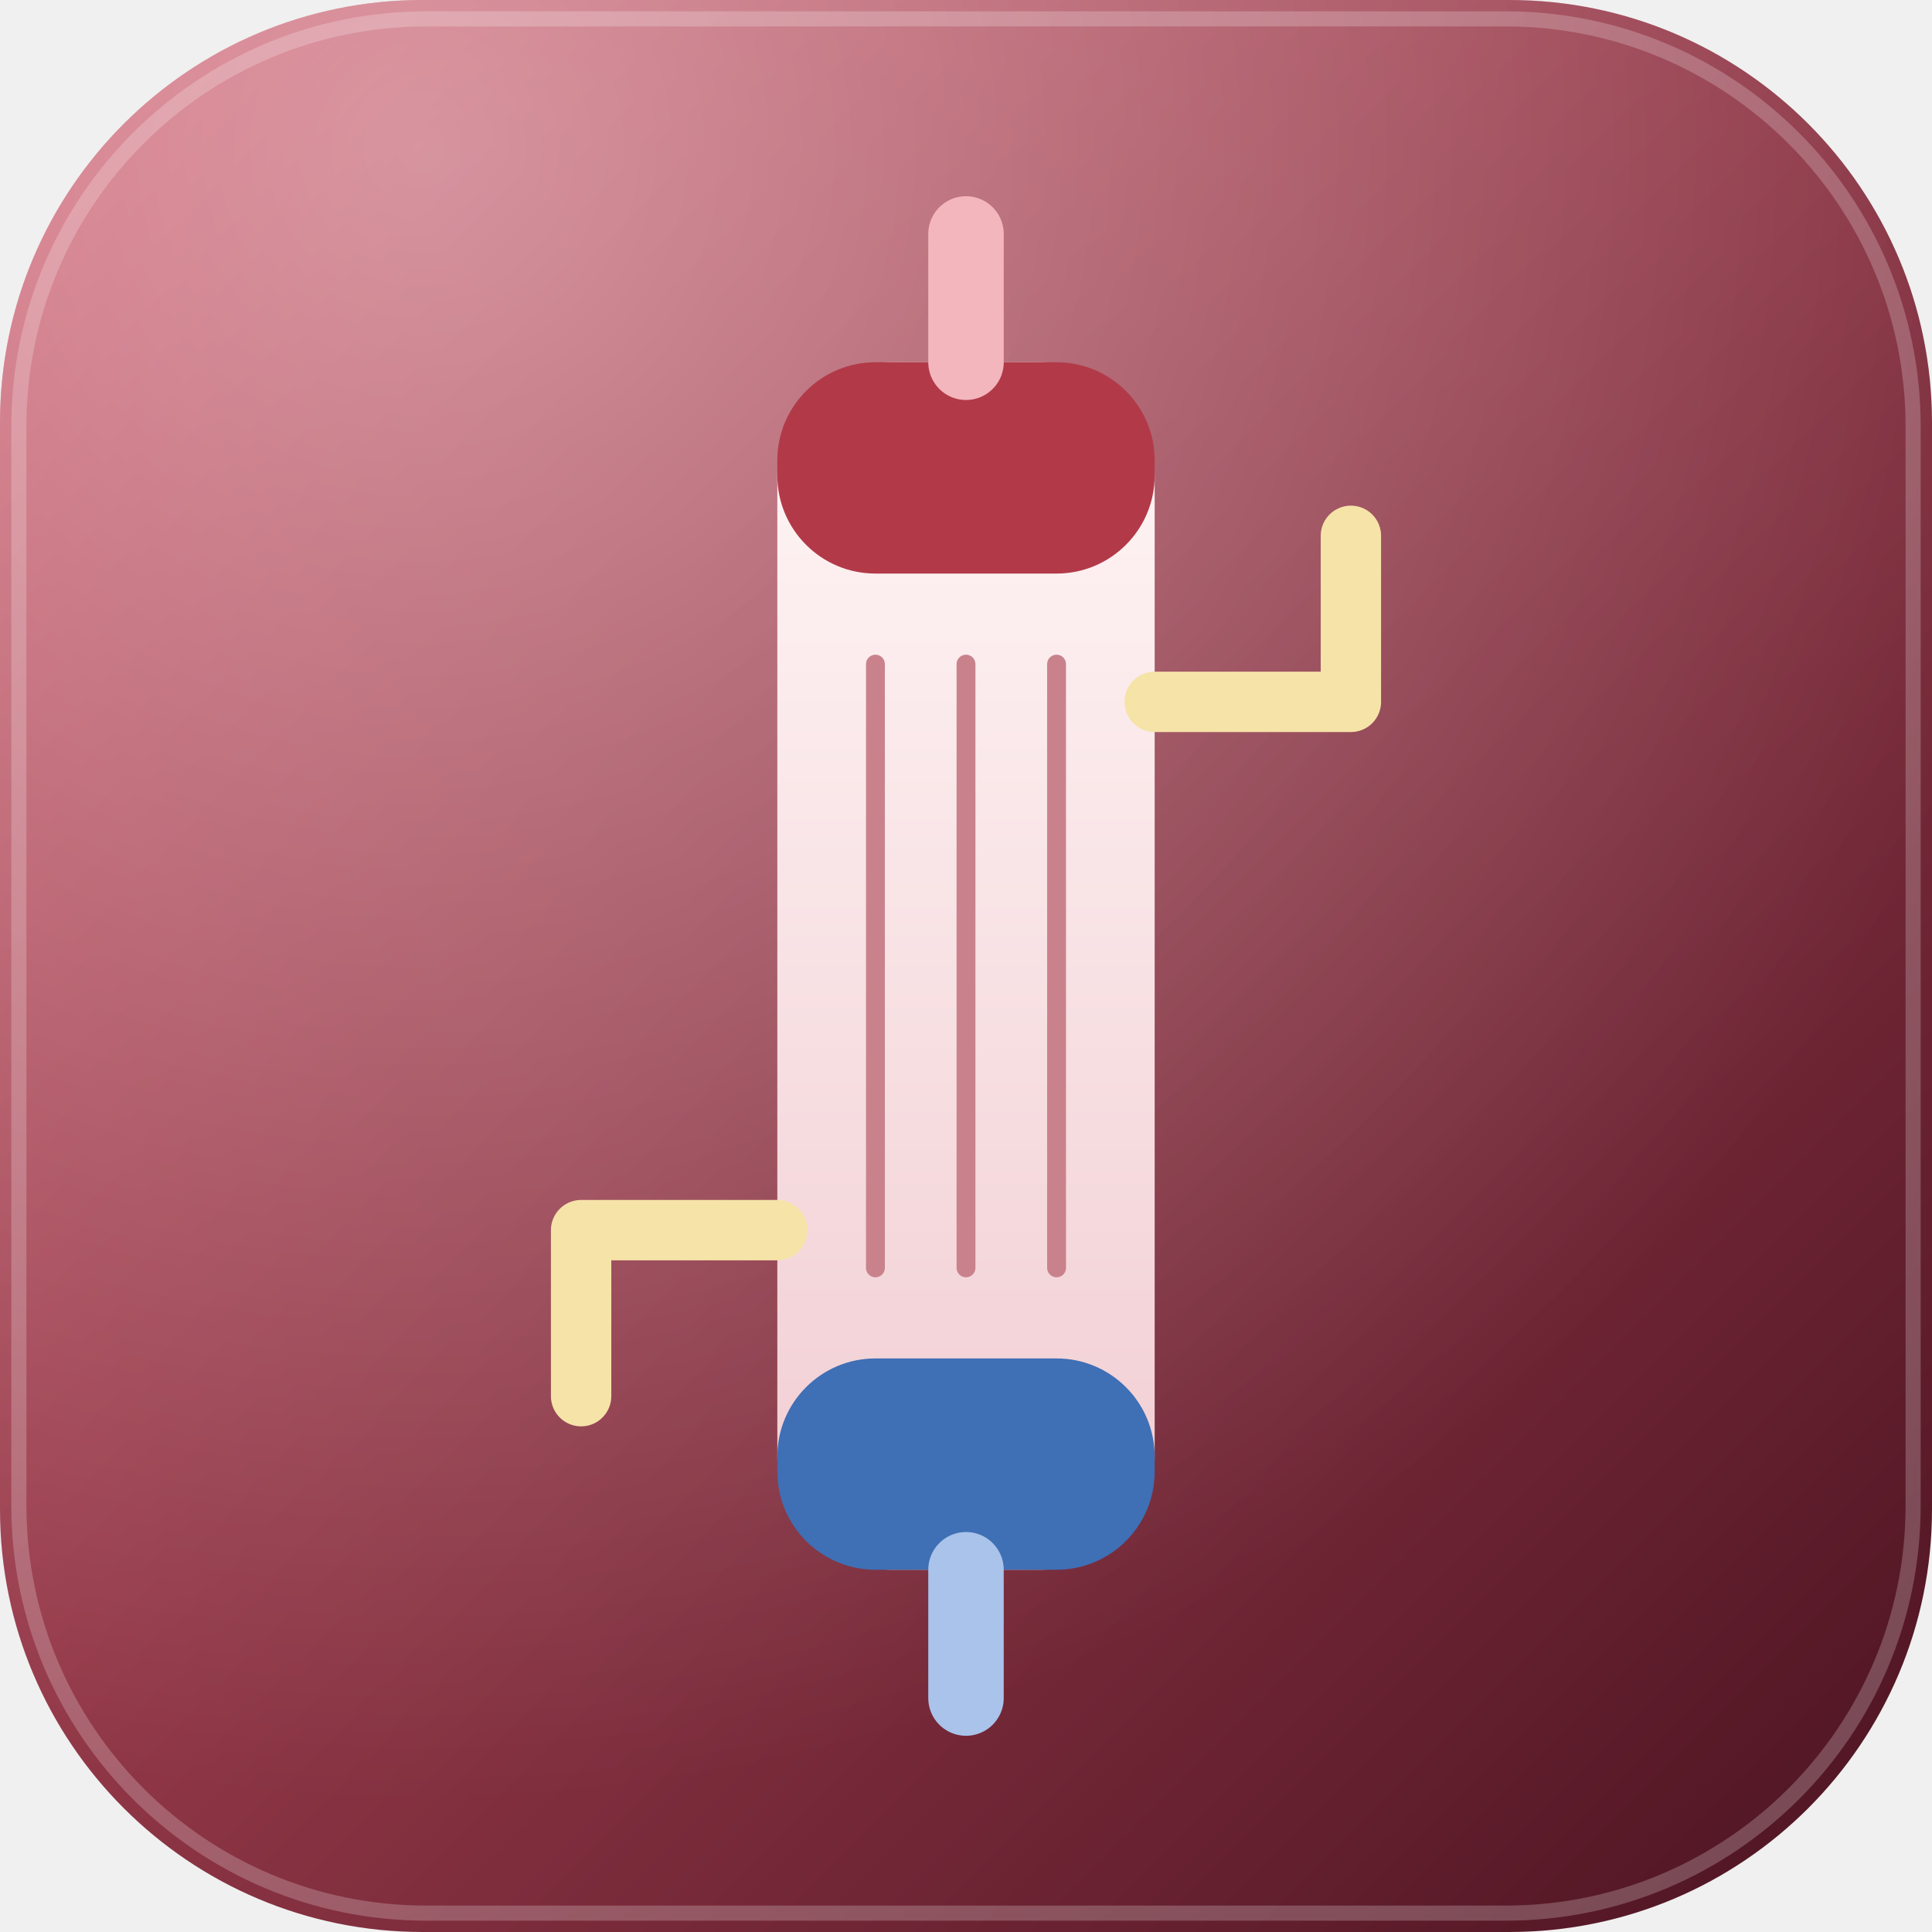
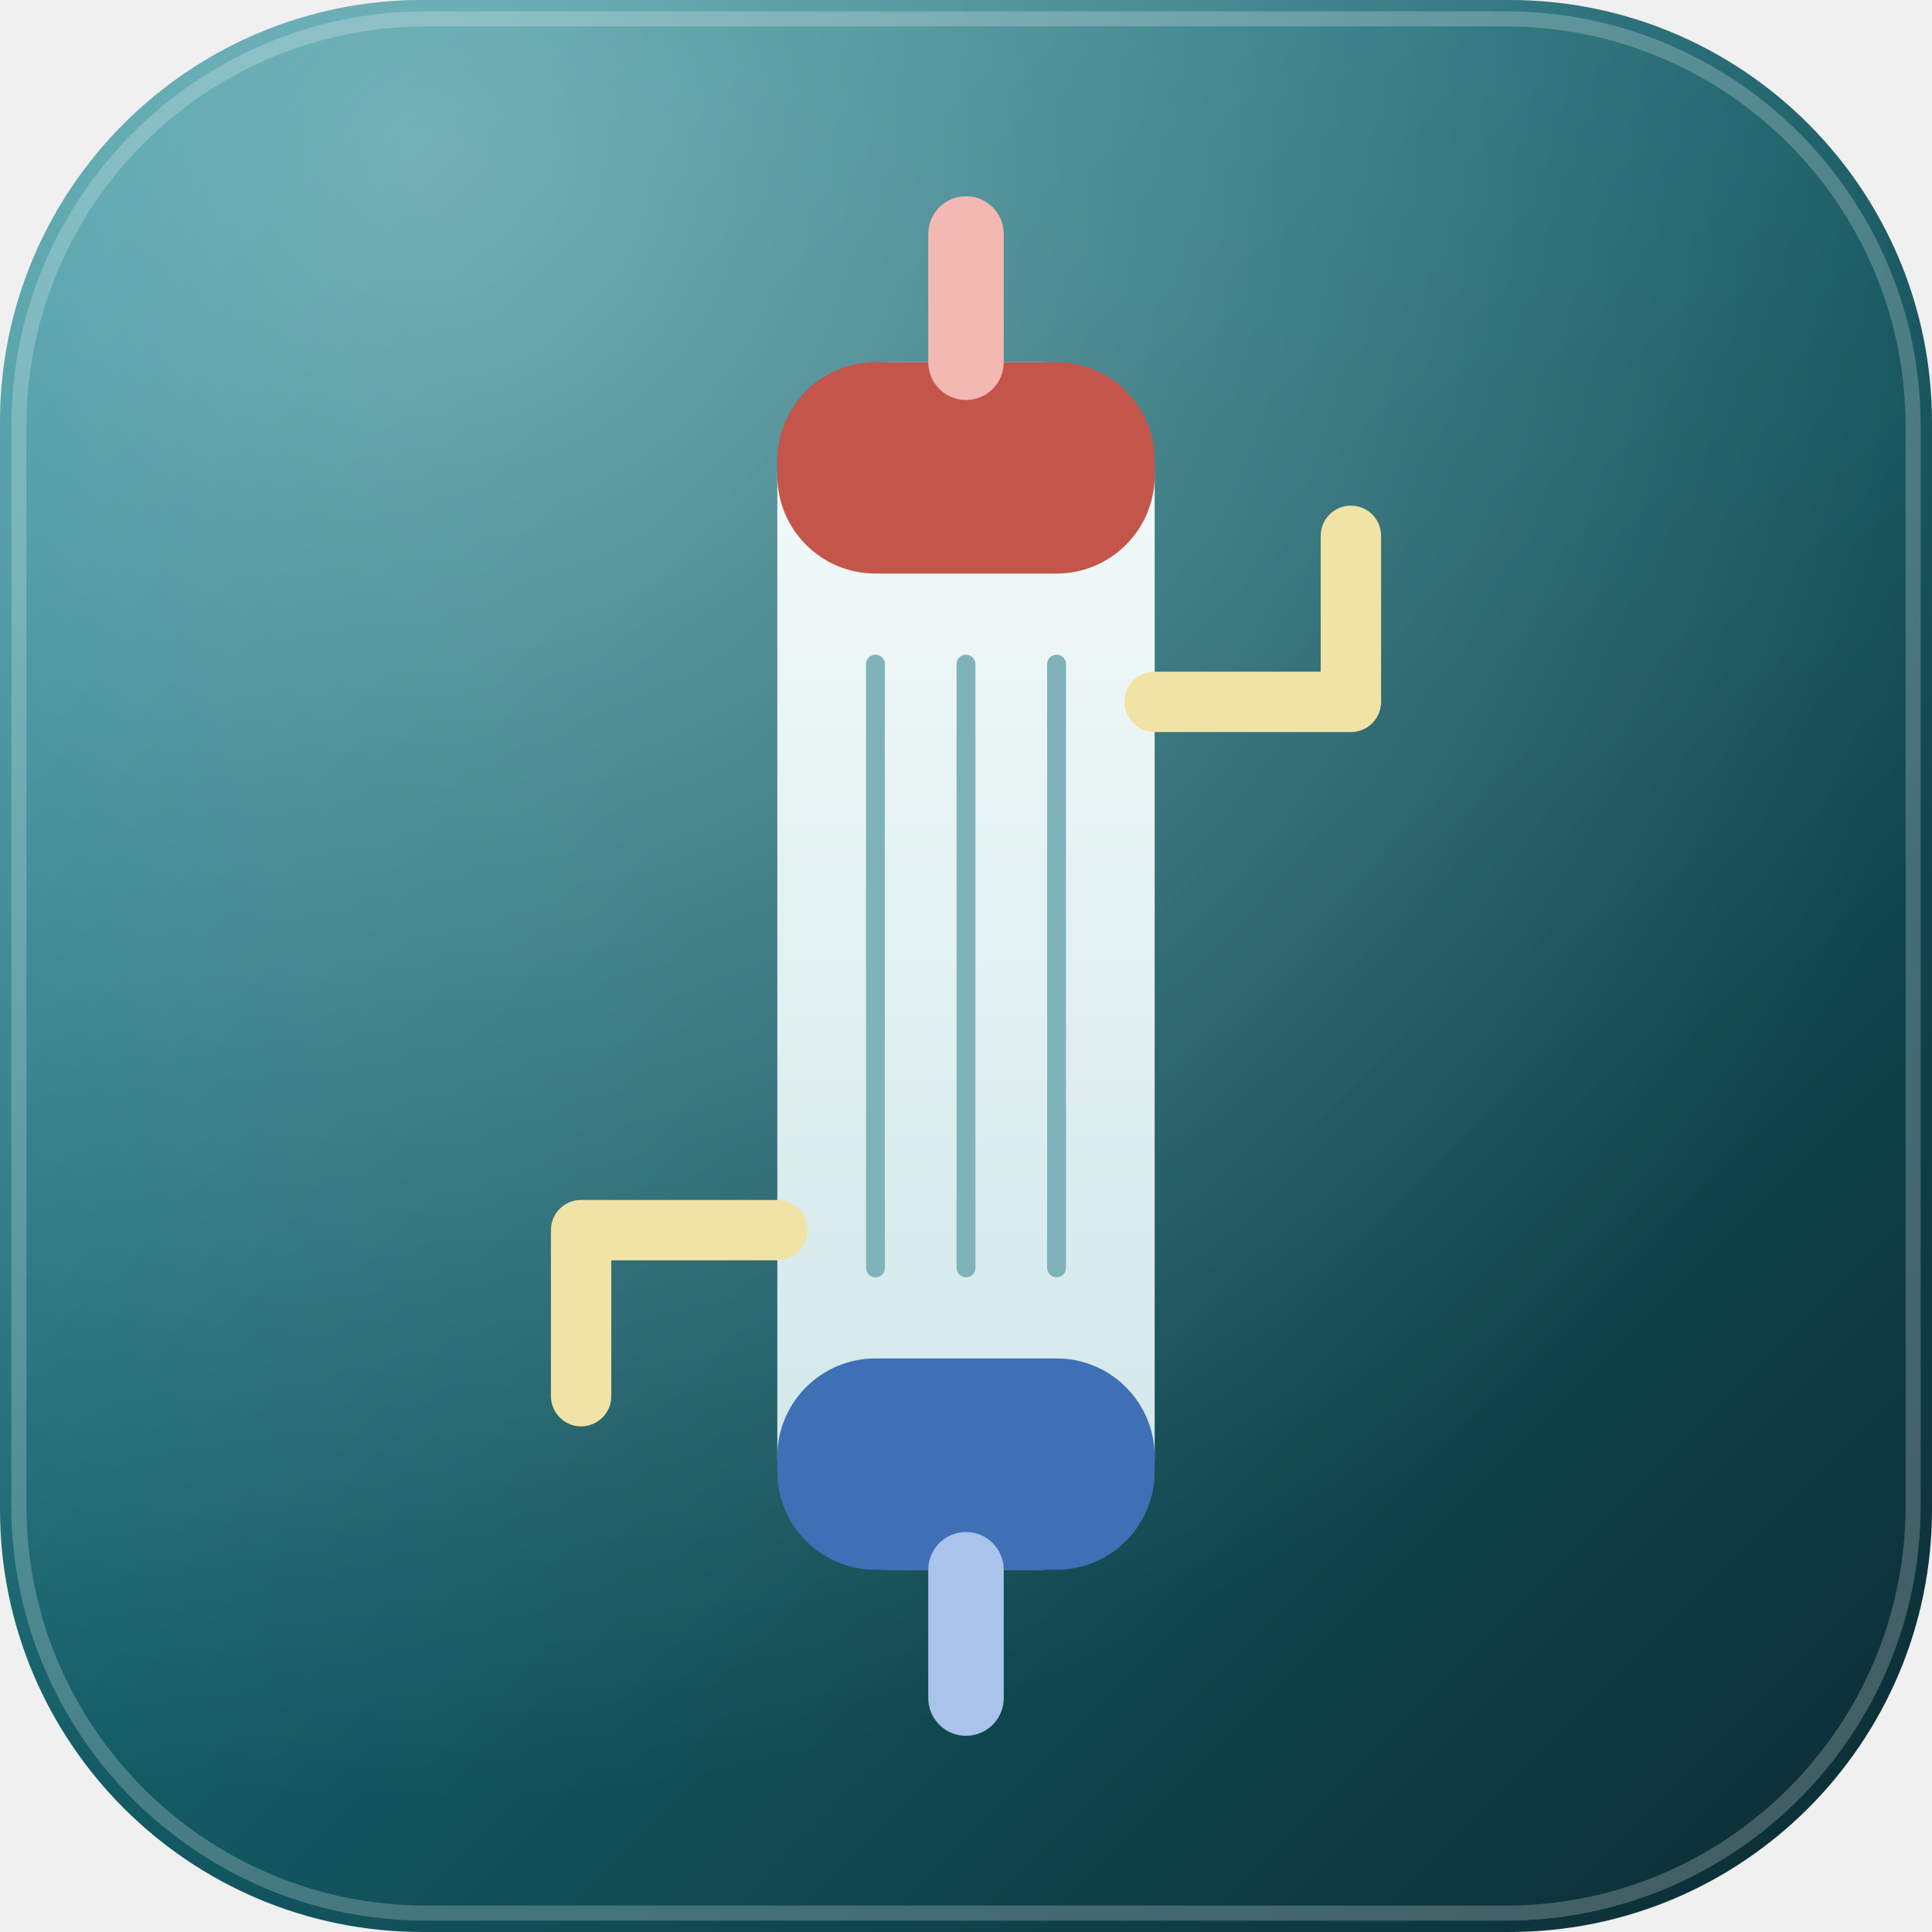
<svg xmlns="http://www.w3.org/2000/svg" viewBox="0 0 512 512" width="512" height="512">
  <defs>
    <linearGradient id="g" x1="0" y1="0" x2="1" y2="1">
-       <stop offset="0" stop-color="#d0586a" />
-       <stop offset="1" stop-color="#4a1220" />
+       <stop offset="0" stop-color="#1a8a96" />
+       <stop offset="1" stop-color="#0c2a31" />
    </linearGradient>
    <radialGradient id="h" cx="0.22" cy="0.08" r="0.85">
      <stop offset="0" stop-color="#fff" stop-opacity="0.4" />
      <stop offset="1" stop-color="#fff" stop-opacity="0" />
    </radialGradient>
    <linearGradient id="f" x1="0" y1="0" x2="0" y2="1">
-       <stop offset="0" stop-color="#fff6f6" />
-       <stop offset="1" stop-color="#f1cdd2" />
+       <stop offset="0" stop-color="#f5fbfb" />
+       <stop offset="1" stop-color="#cfe6e8" />
    </linearGradient>
  </defs>
  <rect width="512" height="512" rx="112" fill="url(#g)" />
  <rect width="512" height="512" rx="112" fill="url(#h)" />
  <rect x="5" y="5" width="502" height="502" rx="108" fill="none" stroke="#fff" stroke-opacity=".22" stroke-width="4" />
  <g>
    <rect x="206" y="96" width="100" height="320" rx="30" fill="url(#f)" />
-     <rect x="206" y="96" width="100" height="56" rx="26" fill="#b23a48" />
+     <rect x="206" y="96" width="100" height="56" rx="26" fill="#c4554a" />
    <rect x="206" y="360" width="100" height="56" rx="26" fill="#3f6fb5" />
-     <g stroke="#c9828c" stroke-width="5" stroke-linecap="round">
+     <g stroke="#7fb3b9" stroke-width="5" stroke-linecap="round">
      <path d="M232 176v160M256 176v160M280 176v160" />
    </g>
-     <path d="M256 96V62" stroke="#f3b6bd" stroke-width="20" stroke-linecap="round" />
+     <path d="M256 96V62" stroke="#f2b8b1" stroke-width="20" stroke-linecap="round" />
    <path d="M256 416v34" stroke="#a9c3ea" stroke-width="20" stroke-linecap="round" />
-     <path d="M306 186h52v-44" fill="none" stroke="#f6e3a8" stroke-width="16" stroke-linecap="round" stroke-linejoin="round" />
-     <path d="M206 326h-52v44" fill="none" stroke="#f6e3a8" stroke-width="16" stroke-linecap="round" stroke-linejoin="round" />
+     <path d="M306 186h52v-44" fill="none" stroke="#f1e2a6" stroke-width="16" stroke-linecap="round" stroke-linejoin="round" />
+     <path d="M206 326h-52v44" fill="none" stroke="#f1e2a6" stroke-width="16" stroke-linecap="round" stroke-linejoin="round" />
  </g>
</svg>
